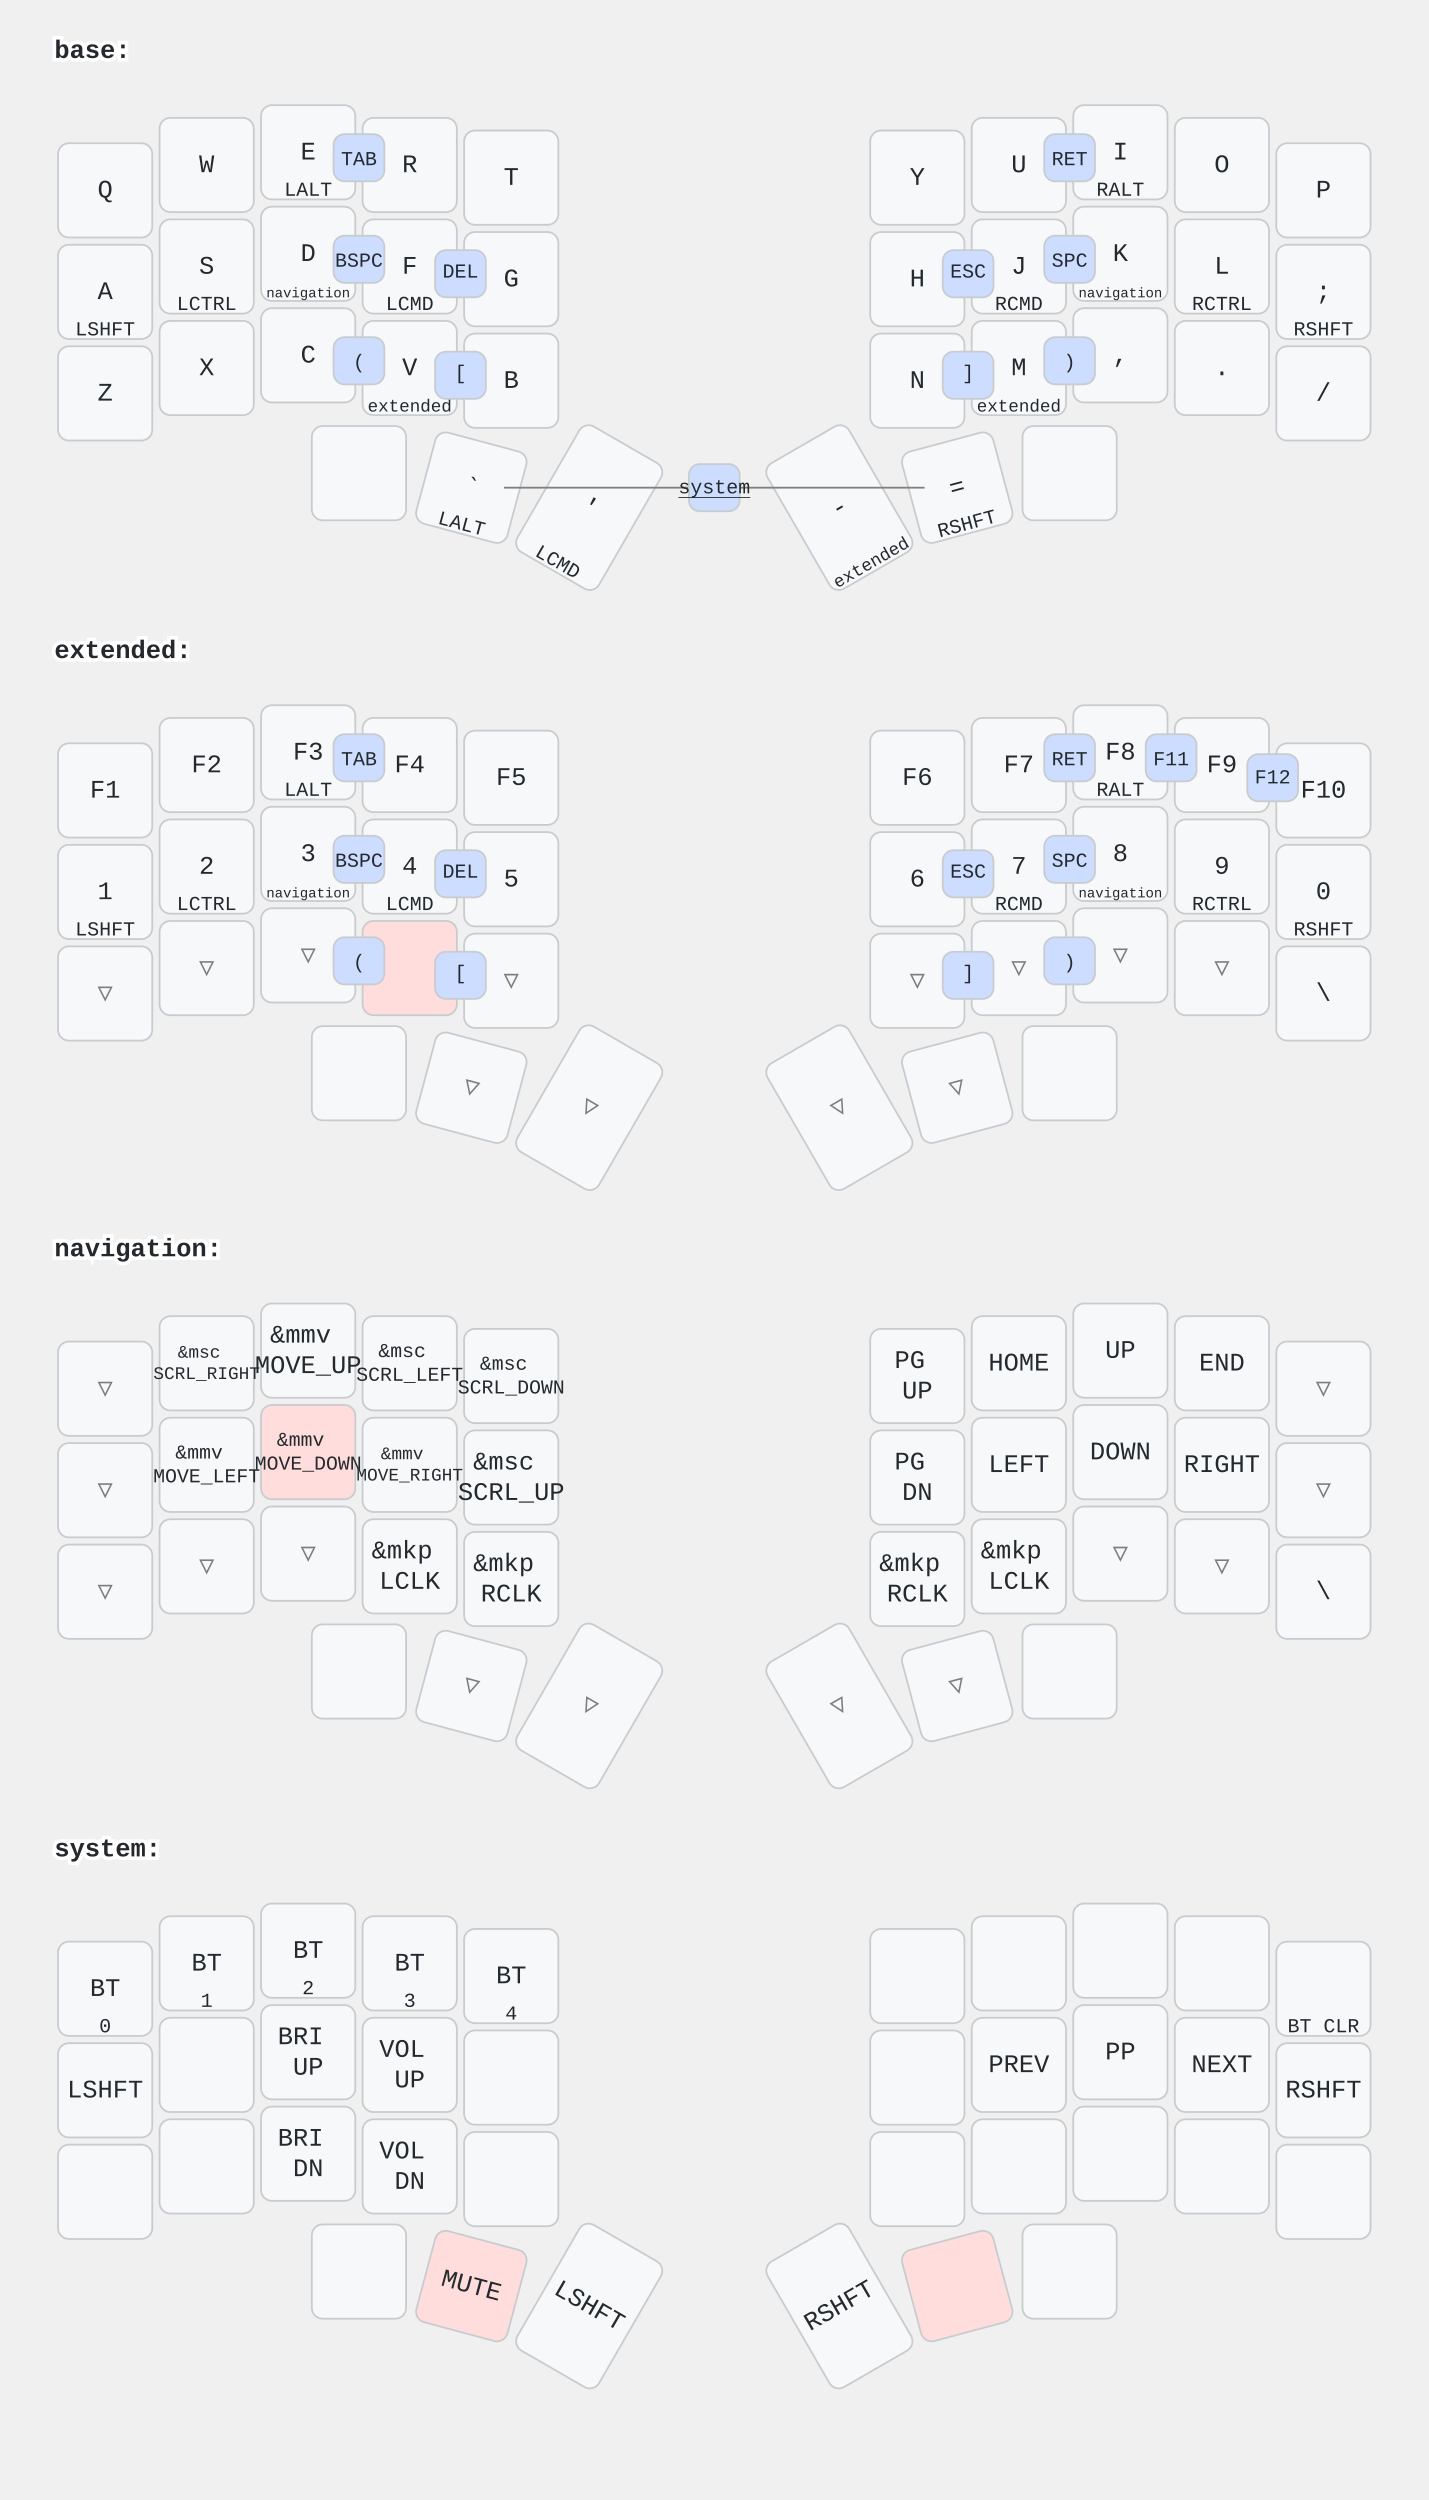
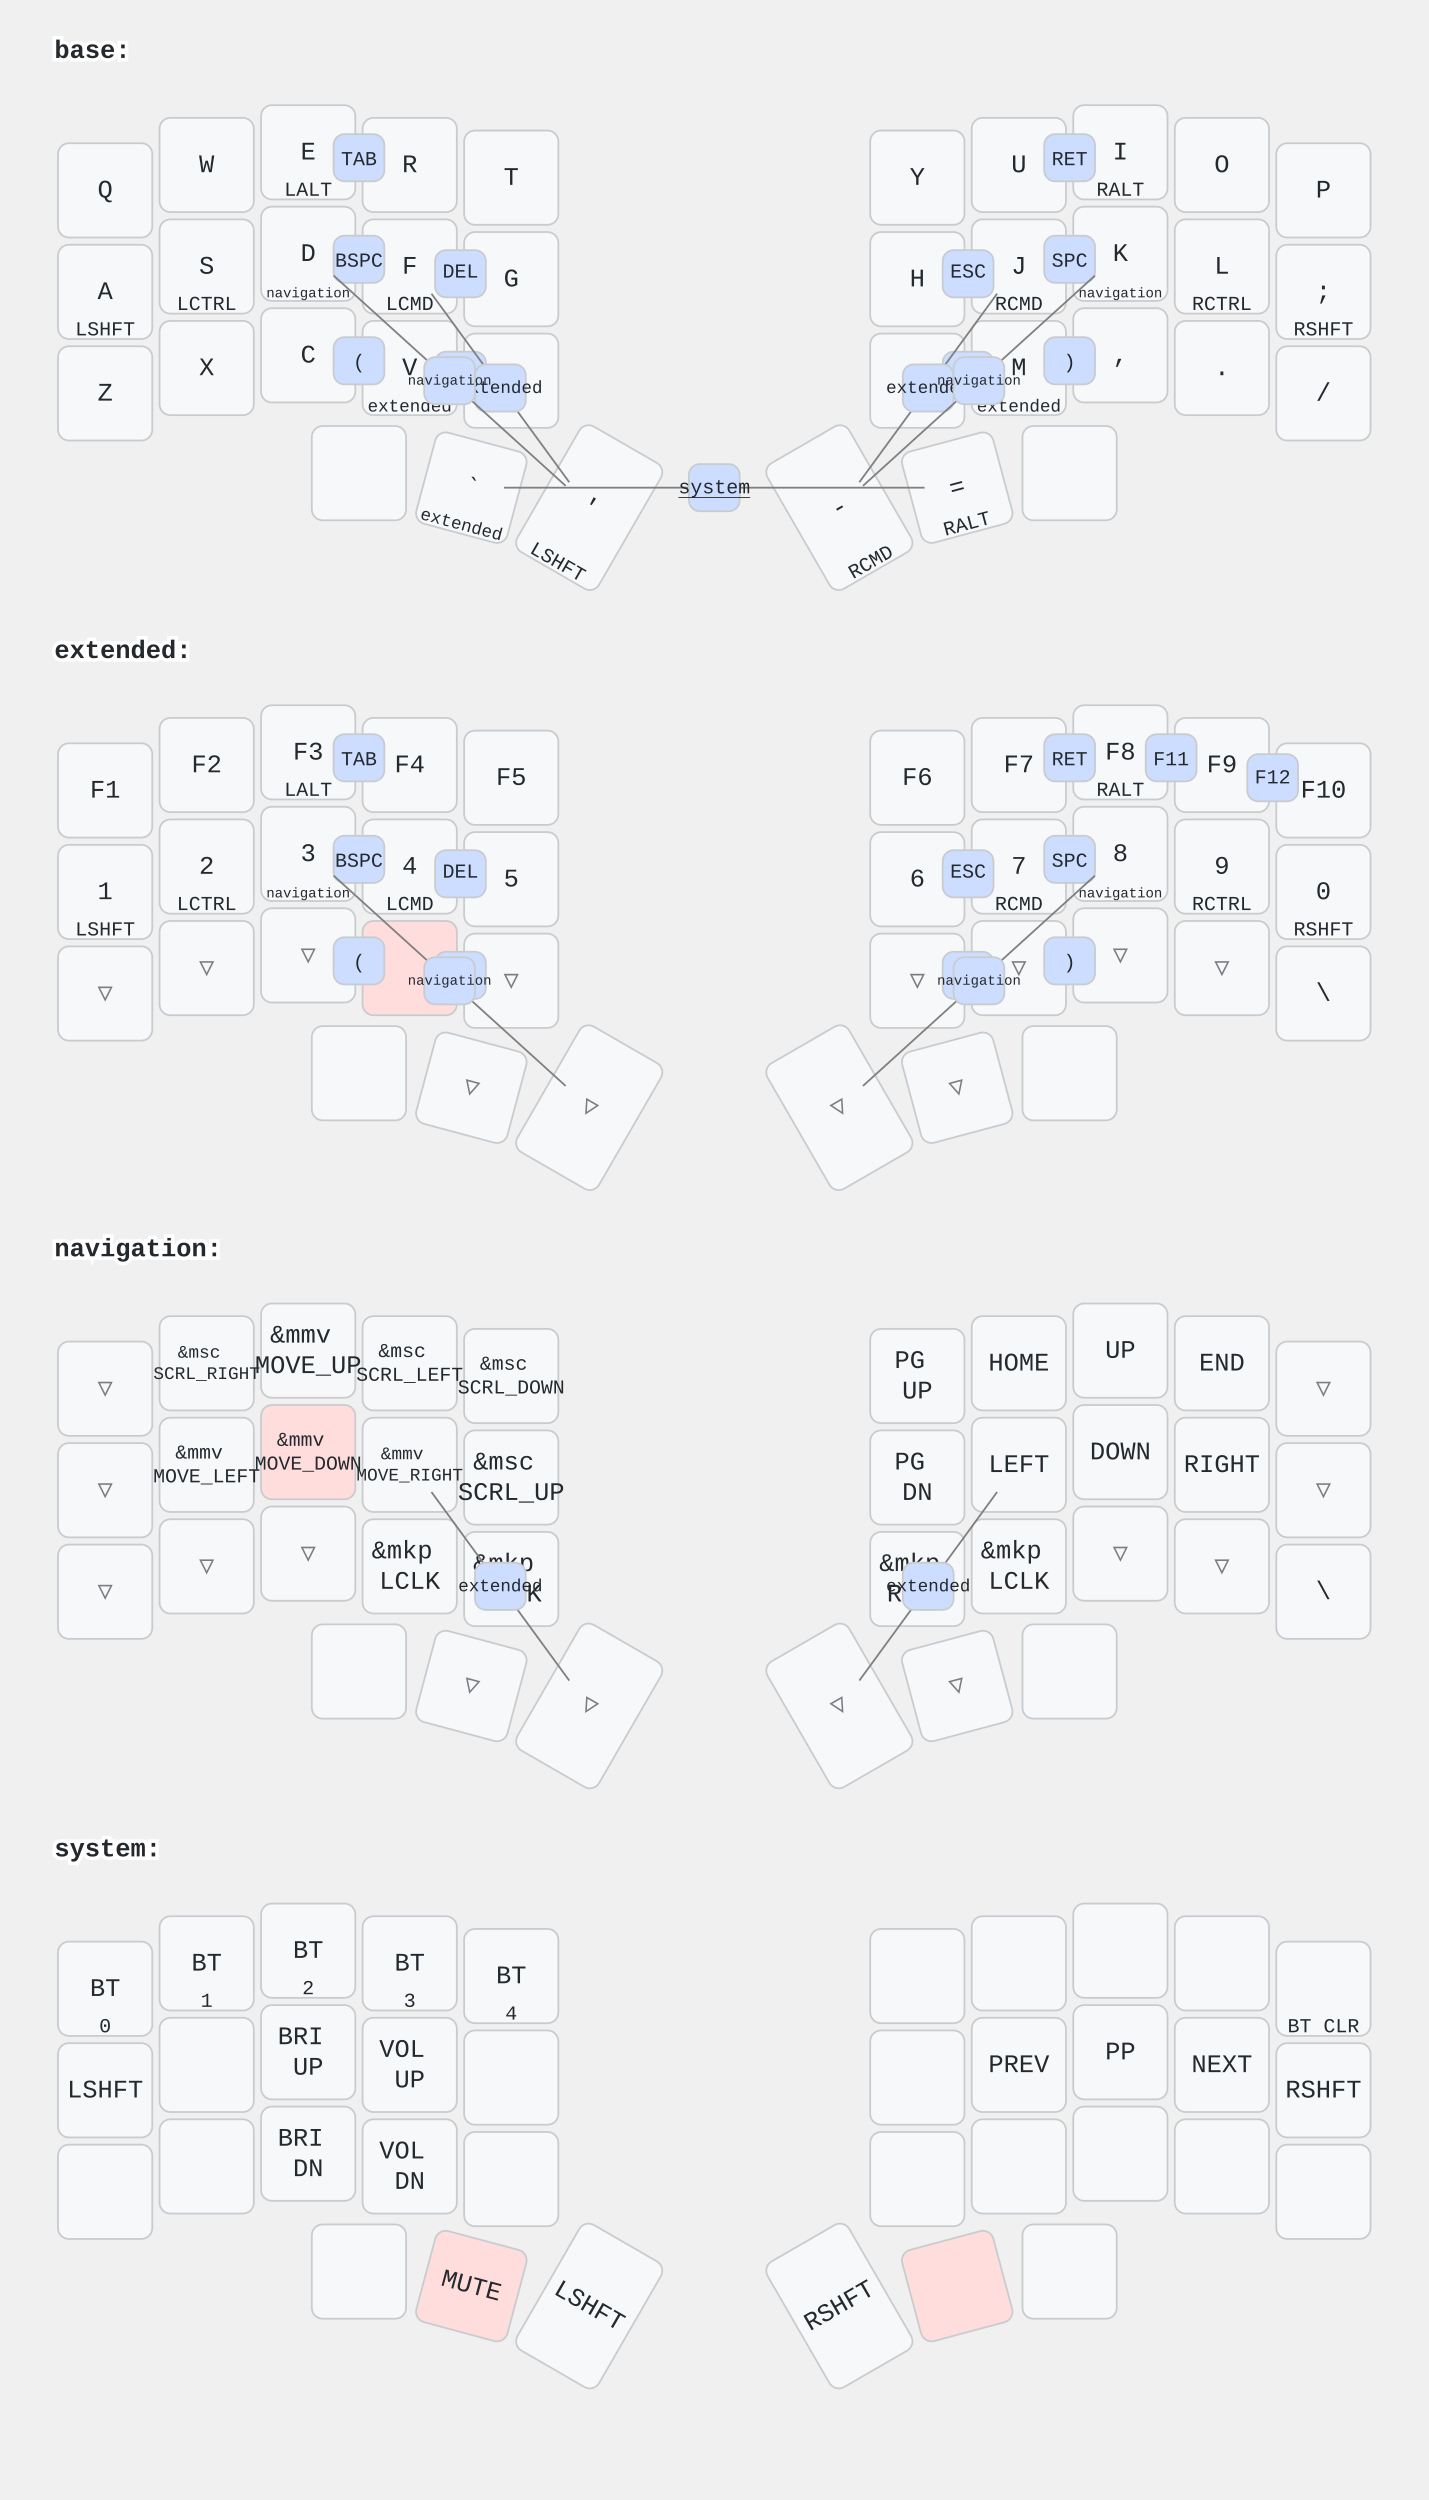
<svg xmlns="http://www.w3.org/2000/svg" width="788" height="1379" viewBox="0 0 788 1379" class="keymap">
  <style>/* inherit to force styles through use tags */
svg path {
    fill: inherit;
}

/* font and background color specifications */
svg.keymap {
    font-family: SFMono-Regular,Consolas,Liberation Mono,Menlo,monospace;
    font-size: 14px;
    font-kerning: normal;
    text-rendering: optimizeLegibility;
    fill: #24292e;
}

/* default key styling */
rect.key {
    fill: #f6f8fa;
}

rect.key, rect.combo {
    stroke: #c9cccf;
    stroke-width: 1;
}

/* default key side styling, only used is draw_key_sides is set */
rect.side {
    filter: brightness(90%);
}

/* color accent for combo boxes */
rect.combo, rect.combo-separate {
    fill: #cdf;
}

/* color accent for held keys */
rect.held, rect.combo.held {
    fill: #fdd;
}

/* color accent for ghost (optional) keys */
rect.ghost, rect.combo.ghost {
    stroke-dasharray: 4, 4;
    stroke-width: 2;
}

text {
    text-anchor: middle;
    dominant-baseline: middle;
}

/* styling for layer labels */
text.label {
    font-weight: bold;
    text-anchor: start;
    stroke: white;
    stroke-width: 4;
    paint-order: stroke;
}

/* styling for optional footer */
text.footer {
    text-anchor: end;
    dominant-baseline: auto;
    stroke: white;
    stroke-width: 4;
    paint-order: stroke;
}

/* styling for combo tap, and key non-tap label text */
text.combo, text.hold, text.shifted, text.left, text.right {
    font-size: 11px;
}

text.hold {
    text-anchor: middle;
    dominant-baseline: auto;
}

text.shifted {
    text-anchor: middle;
    dominant-baseline: hanging;
}

text.left {
    text-anchor: start;
}

text.right {
    text-anchor: end;
}

text.layer-activator {
    text-decoration: underline;
}

/* styling for hold/shifted label text in combo box */
text.combo.hold, text.combo.shifted, text.combo.left, text.combo.right {
    font-size: 8px;
}

/* lighter symbol for transparent keys */
text.trans {
    fill: #7b7e81;
}

/* styling for combo dendrons */
path.combo {
    stroke-width: 1;
    stroke: gray;
    fill: none;
}

/* Start Tabler Icons Cleanup */
/* cannot use height/width with glyphs */
.icon-tabler &gt; path {
    fill: inherit;
    stroke: inherit;
    stroke-width: 2;
}
/* hide tabler's default box */
.icon-tabler &gt; path[stroke="none"][fill="none"] {
    visibility: hidden;
}
/* End Tabler Icons Cleanup */
</style>
  <g transform="translate(30, 0)" class="layer-base">
    <text x="0" y="28" class="label" id="base">base:</text>
    <g transform="translate(0, 56)">
      <g transform="translate(28, 49)" class="key keypos-0">
        <rect rx="6" ry="6" x="-26" y="-26" width="52" height="52" class="key" />
        <text x="0" y="0" class="key tap">Q</text>
      </g>
      <g transform="translate(84, 35)" class="key keypos-1">
        <rect rx="6" ry="6" x="-26" y="-26" width="52" height="52" class="key" />
        <text x="0" y="0" class="key tap">W</text>
      </g>
      <g transform="translate(140, 28)" class="key keypos-2">
        <rect rx="6" ry="6" x="-26" y="-26" width="52" height="52" class="key" />
        <text x="0" y="0" class="key tap">E</text>
        <text x="0" y="24" class="key hold">LALT</text>
      </g>
      <g transform="translate(196, 35)" class="key keypos-3">
        <rect rx="6" ry="6" x="-26" y="-26" width="52" height="52" class="key" />
        <text x="0" y="0" class="key tap">R</text>
      </g>
      <g transform="translate(252, 42)" class="key keypos-4">
        <rect rx="6" ry="6" x="-26" y="-26" width="52" height="52" class="key" />
        <text x="0" y="0" class="key tap">T</text>
      </g>
      <g transform="translate(476, 42)" class="key keypos-5">
        <rect rx="6" ry="6" x="-26" y="-26" width="52" height="52" class="key" />
        <text x="0" y="0" class="key tap">Y</text>
      </g>
      <g transform="translate(532, 35)" class="key keypos-6">
        <rect rx="6" ry="6" x="-26" y="-26" width="52" height="52" class="key" />
        <text x="0" y="0" class="key tap">U</text>
      </g>
      <g transform="translate(588, 28)" class="key keypos-7">
        <rect rx="6" ry="6" x="-26" y="-26" width="52" height="52" class="key" />
        <text x="0" y="0" class="key tap">I</text>
        <text x="0" y="24" class="key hold">RALT</text>
      </g>
      <g transform="translate(644, 35)" class="key keypos-8">
        <rect rx="6" ry="6" x="-26" y="-26" width="52" height="52" class="key" />
        <text x="0" y="0" class="key tap">O</text>
      </g>
      <g transform="translate(700, 49)" class="key keypos-9">
        <rect rx="6" ry="6" x="-26" y="-26" width="52" height="52" class="key" />
        <text x="0" y="0" class="key tap">P</text>
      </g>
      <g transform="translate(28, 105)" class="key keypos-10">
        <rect rx="6" ry="6" x="-26" y="-26" width="52" height="52" class="key" />
        <text x="0" y="0" class="key tap">A</text>
        <text x="0" y="24" class="key hold">LSHFT</text>
      </g>
      <g transform="translate(84, 91)" class="key keypos-11">
        <rect rx="6" ry="6" x="-26" y="-26" width="52" height="52" class="key" />
        <text x="0" y="0" class="key tap">S</text>
        <text x="0" y="24" class="key hold">LCTRL</text>
      </g>
      <g transform="translate(140, 84)" class="key keypos-12">
        <rect rx="6" ry="6" x="-26" y="-26" width="52" height="52" class="key" />
        <text x="0" y="0" class="key tap">D</text>
        <a href="#navigation">
          <text x="0" y="24" class="key hold layer-activator">
            <tspan style="font-size: 70%">navigation</tspan>
          </text>
        </a>
      </g>
      <g transform="translate(196, 91)" class="key keypos-13">
        <rect rx="6" ry="6" x="-26" y="-26" width="52" height="52" class="key" />
        <text x="0" y="0" class="key tap">F</text>
        <text x="0" y="24" class="key hold">LCMD</text>
      </g>
      <g transform="translate(252, 98)" class="key keypos-14">
        <rect rx="6" ry="6" x="-26" y="-26" width="52" height="52" class="key" />
        <text x="0" y="0" class="key tap">G</text>
      </g>
      <g transform="translate(476, 98)" class="key keypos-15">
        <rect rx="6" ry="6" x="-26" y="-26" width="52" height="52" class="key" />
        <text x="0" y="0" class="key tap">H</text>
      </g>
      <g transform="translate(532, 91)" class="key keypos-16">
        <rect rx="6" ry="6" x="-26" y="-26" width="52" height="52" class="key" />
        <text x="0" y="0" class="key tap">J</text>
        <text x="0" y="24" class="key hold">RCMD</text>
      </g>
      <g transform="translate(588, 84)" class="key keypos-17">
        <rect rx="6" ry="6" x="-26" y="-26" width="52" height="52" class="key" />
        <text x="0" y="0" class="key tap">K</text>
        <a href="#navigation">
          <text x="0" y="24" class="key hold layer-activator">
            <tspan style="font-size: 70%">navigation</tspan>
          </text>
        </a>
      </g>
      <g transform="translate(644, 91)" class="key keypos-18">
        <rect rx="6" ry="6" x="-26" y="-26" width="52" height="52" class="key" />
        <text x="0" y="0" class="key tap">L</text>
        <text x="0" y="24" class="key hold">RCTRL</text>
      </g>
      <g transform="translate(700, 105)" class="key keypos-19">
        <rect rx="6" ry="6" x="-26" y="-26" width="52" height="52" class="key" />
        <text x="0" y="0" class="key tap">;</text>
        <text x="0" y="24" class="key hold">RSHFT</text>
      </g>
      <g transform="translate(28, 161)" class="key keypos-20">
        <rect rx="6" ry="6" x="-26" y="-26" width="52" height="52" class="key" />
        <text x="0" y="0" class="key tap">Z</text>
      </g>
      <g transform="translate(84, 147)" class="key keypos-21">
        <rect rx="6" ry="6" x="-26" y="-26" width="52" height="52" class="key" />
        <text x="0" y="0" class="key tap">X</text>
      </g>
      <g transform="translate(140, 140)" class="key keypos-22">
        <rect rx="6" ry="6" x="-26" y="-26" width="52" height="52" class="key" />
        <text x="0" y="0" class="key tap">C</text>
      </g>
      <g transform="translate(196, 147)" class="key keypos-23">
        <rect rx="6" ry="6" x="-26" y="-26" width="52" height="52" class="key" />
        <text x="0" y="0" class="key tap">V</text>
        <a href="#extended">
          <text x="0" y="24" class="key hold layer-activator">
            <tspan style="font-size: 88%">extended</tspan>
          </text>
        </a>
      </g>
      <g transform="translate(252, 154)" class="key keypos-24">
        <rect rx="6" ry="6" x="-26" y="-26" width="52" height="52" class="key" />
        <text x="0" y="0" class="key tap">B</text>
      </g>
      <g transform="translate(476, 154)" class="key keypos-25">
        <rect rx="6" ry="6" x="-26" y="-26" width="52" height="52" class="key" />
        <text x="0" y="0" class="key tap">N</text>
      </g>
      <g transform="translate(532, 147)" class="key keypos-26">
        <rect rx="6" ry="6" x="-26" y="-26" width="52" height="52" class="key" />
        <text x="0" y="0" class="key tap">M</text>
        <a href="#extended">
          <text x="0" y="24" class="key hold layer-activator">
            <tspan style="font-size: 88%">extended</tspan>
          </text>
        </a>
      </g>
      <g transform="translate(588, 140)" class="key keypos-27">
        <rect rx="6" ry="6" x="-26" y="-26" width="52" height="52" class="key" />
        <text x="0" y="0" class="key tap">,</text>
      </g>
      <g transform="translate(644, 147)" class="key keypos-28">
        <rect rx="6" ry="6" x="-26" y="-26" width="52" height="52" class="key" />
        <text x="0" y="0" class="key tap">.</text>
      </g>
      <g transform="translate(700, 161)" class="key keypos-29">
        <rect rx="6" ry="6" x="-26" y="-26" width="52" height="52" class="key" />
        <text x="0" y="0" class="key tap">/</text>
      </g>
      <g transform="translate(168, 205)" class="key keypos-30">
        <rect rx="6" ry="6" x="-26" y="-26" width="52" height="52" class="key" />
      </g>
      <g transform="translate(230, 213) rotate(15.0)" class="key keypos-31">
        <rect rx="6" ry="6" x="-26" y="-26" width="52" height="52" class="key" />
        <text x="0" y="0" class="key tap">`</text>
-         <text x="0" y="24" class="key hold">LALT</text>
+         <a href="#extended">
+           <text x="0" y="24" class="key hold layer-activator">
+             <tspan style="font-size: 88%">extended</tspan>
+           </text>
+         </a>
      </g>
      <g transform="translate(295, 224) rotate(30.0)" class="key keypos-32">
        <rect rx="6" ry="6" x="-26" y="-40" width="52" height="80" class="key" />
        <text x="0" y="0" class="key tap">'</text>
-         <text x="0" y="38" class="key hold">LCMD</text>
+         <text x="0" y="38" class="key hold">LSHFT</text>
      </g>
      <g transform="translate(433, 224) rotate(-30.0)" class="key keypos-33">
        <rect rx="6" ry="6" x="-26" y="-40" width="52" height="80" class="key" />
        <text x="0" y="0" class="key tap">-</text>
-         <a href="#extended">
-           <text x="0" y="38" class="key hold layer-activator">
-             <tspan style="font-size: 88%">extended</tspan>
-           </text>
-         </a>
+         <text x="0" y="38" class="key hold">RCMD</text>
      </g>
      <g transform="translate(498, 213) rotate(-15.0)" class="key keypos-34">
        <rect rx="6" ry="6" x="-26" y="-26" width="52" height="52" class="key" />
        <text x="0" y="0" class="key tap">=</text>
-         <text x="0" y="24" class="key hold">RSHFT</text>
+         <text x="0" y="24" class="key hold">RALT</text>
      </g>
      <g transform="translate(560, 205)" class="key keypos-35">
        <rect rx="6" ry="6" x="-26" y="-26" width="52" height="52" class="key" />
      </g>
      <g class="combo combopos-0">
        <rect rx="6" ry="6" x="154" y="18" width="28" height="26" class="combo" />
        <text x="168" y="32" class="combo tap">TAB</text>
      </g>
      <g class="combo combopos-1">
        <rect rx="6" ry="6" x="154" y="74" width="28" height="26" class="combo" />
        <text x="168" y="88" class="combo tap">BSPC</text>
      </g>
      <g class="combo combopos-2">
        <rect rx="6" ry="6" x="210" y="82" width="28" height="26" class="combo" />
        <text x="224" y="94" class="combo tap">DEL</text>
      </g>
      <g class="combo combopos-3">
        <rect rx="6" ry="6" x="546" y="18" width="28" height="26" class="combo" />
        <text x="560" y="32" class="combo tap">RET</text>
      </g>
      <g class="combo combopos-4">
        <rect rx="6" ry="6" x="490" y="82" width="28" height="26" class="combo" />
        <text x="504" y="94" class="combo tap">ESC</text>
      </g>
      <g class="combo combopos-5">
        <rect rx="6" ry="6" x="546" y="74" width="28" height="26" class="combo" />
        <text x="560" y="88" class="combo tap">SPC</text>
      </g>
      <g class="combo combopos-6">
        <rect rx="6" ry="6" x="154" y="130" width="28" height="26" class="combo" />
        <text x="168" y="144" class="combo tap">(</text>
      </g>
      <g class="combo combopos-7">
        <rect rx="6" ry="6" x="546" y="130" width="28" height="26" class="combo" />
        <text x="560" y="144" class="combo tap">)</text>
      </g>
      <g class="combo combopos-8">
        <rect rx="6" ry="6" x="210" y="138" width="28" height="26" class="combo" />
        <text x="224" y="150" class="combo tap">[</text>
      </g>
      <g class="combo combopos-9">
        <rect rx="6" ry="6" x="490" y="138" width="28" height="26" class="combo" />
        <text x="504" y="150" class="combo tap">]</text>
      </g>
      <g class="combo combopos-10">
        <path d="M364,213 l-116,0" class="combo" />
        <path d="M364,213 l116,0" class="combo" />
        <rect rx="6" ry="6" x="350" y="200" width="28" height="26" class="combo" />
        <a href="#system">
          <text x="364" y="213" class="combo tap layer-activator">system</text>
        </a>
      </g>
+       <g class="combo combopos-11">
+         <path d="M246,158 l-38,-52" class="combo" />
+         <path d="M246,158 l38,52" class="combo" />
+         <rect rx="6" ry="6" x="232" y="145" width="28" height="26" class="combo" />
+         <a href="#extended">
+           <text x="246" y="158" class="combo tap layer-activator">
+             <tspan style="font-size: 88%">extended</tspan>
+           </text>
+         </a>
+       </g>
+       <g class="combo combopos-12">
+         <path d="M218,154 l-64,-58" class="combo" />
+         <path d="M218,154 l64,58" class="combo" />
+         <rect rx="6" ry="6" x="204" y="141" width="28" height="26" class="combo" />
+         <a href="#navigation">
+           <text x="218" y="154" class="combo tap layer-activator">
+             <tspan style="font-size: 70%">navigation</tspan>
+           </text>
+         </a>
+       </g>
+       <g class="combo combopos-13">
+         <path d="M482,158 l38,-52" class="combo" />
+         <path d="M482,158 l-38,52" class="combo" />
+         <rect rx="6" ry="6" x="468" y="145" width="28" height="26" class="combo" />
+         <a href="#extended">
+           <text x="482" y="158" class="combo tap layer-activator">
+             <tspan style="font-size: 88%">extended</tspan>
+           </text>
+         </a>
+       </g>
+       <g class="combo combopos-14">
+         <path d="M510,154 l64,-58" class="combo" />
+         <path d="M510,154 l-64,58" class="combo" />
+         <rect rx="6" ry="6" x="496" y="141" width="28" height="26" class="combo" />
+         <a href="#navigation">
+           <text x="510" y="154" class="combo tap layer-activator">
+             <tspan style="font-size: 70%">navigation</tspan>
+           </text>
+         </a>
+       </g>
    </g>
  </g>
  <g transform="translate(30, 331)" class="layer-extended">
    <text x="0" y="28" class="label" id="extended">extended:</text>
    <g transform="translate(0, 56)">
      <g transform="translate(28, 49)" class="key keypos-0">
        <rect rx="6" ry="6" x="-26" y="-26" width="52" height="52" class="key" />
        <text x="0" y="0" class="key tap">F1</text>
      </g>
      <g transform="translate(84, 35)" class="key keypos-1">
        <rect rx="6" ry="6" x="-26" y="-26" width="52" height="52" class="key" />
        <text x="0" y="0" class="key tap">F2</text>
      </g>
      <g transform="translate(140, 28)" class="key keypos-2">
        <rect rx="6" ry="6" x="-26" y="-26" width="52" height="52" class="key" />
        <text x="0" y="0" class="key tap">F3</text>
        <text x="0" y="24" class="key hold">LALT</text>
      </g>
      <g transform="translate(196, 35)" class="key keypos-3">
        <rect rx="6" ry="6" x="-26" y="-26" width="52" height="52" class="key" />
        <text x="0" y="0" class="key tap">F4</text>
      </g>
      <g transform="translate(252, 42)" class="key keypos-4">
        <rect rx="6" ry="6" x="-26" y="-26" width="52" height="52" class="key" />
        <text x="0" y="0" class="key tap">F5</text>
      </g>
      <g transform="translate(476, 42)" class="key keypos-5">
        <rect rx="6" ry="6" x="-26" y="-26" width="52" height="52" class="key" />
        <text x="0" y="0" class="key tap">F6</text>
      </g>
      <g transform="translate(532, 35)" class="key keypos-6">
        <rect rx="6" ry="6" x="-26" y="-26" width="52" height="52" class="key" />
        <text x="0" y="0" class="key tap">F7</text>
      </g>
      <g transform="translate(588, 28)" class="key keypos-7">
        <rect rx="6" ry="6" x="-26" y="-26" width="52" height="52" class="key" />
        <text x="0" y="0" class="key tap">F8</text>
        <text x="0" y="24" class="key hold">RALT</text>
      </g>
      <g transform="translate(644, 35)" class="key keypos-8">
        <rect rx="6" ry="6" x="-26" y="-26" width="52" height="52" class="key" />
        <text x="0" y="0" class="key tap">F9</text>
      </g>
      <g transform="translate(700, 49)" class="key keypos-9">
        <rect rx="6" ry="6" x="-26" y="-26" width="52" height="52" class="key" />
        <text x="0" y="0" class="key tap">F10</text>
      </g>
      <g transform="translate(28, 105)" class="key keypos-10">
        <rect rx="6" ry="6" x="-26" y="-26" width="52" height="52" class="key" />
        <text x="0" y="0" class="key tap">1</text>
        <text x="0" y="24" class="key hold">LSHFT</text>
      </g>
      <g transform="translate(84, 91)" class="key keypos-11">
        <rect rx="6" ry="6" x="-26" y="-26" width="52" height="52" class="key" />
        <text x="0" y="0" class="key tap">2</text>
        <text x="0" y="24" class="key hold">LCTRL</text>
      </g>
      <g transform="translate(140, 84)" class="key keypos-12">
        <rect rx="6" ry="6" x="-26" y="-26" width="52" height="52" class="key" />
        <text x="0" y="0" class="key tap">3</text>
        <a href="#navigation">
          <text x="0" y="24" class="key hold layer-activator">
            <tspan style="font-size: 70%">navigation</tspan>
          </text>
        </a>
      </g>
      <g transform="translate(196, 91)" class="key keypos-13">
        <rect rx="6" ry="6" x="-26" y="-26" width="52" height="52" class="key" />
        <text x="0" y="0" class="key tap">4</text>
        <text x="0" y="24" class="key hold">LCMD</text>
      </g>
      <g transform="translate(252, 98)" class="key keypos-14">
        <rect rx="6" ry="6" x="-26" y="-26" width="52" height="52" class="key" />
        <text x="0" y="0" class="key tap">5</text>
      </g>
      <g transform="translate(476, 98)" class="key keypos-15">
        <rect rx="6" ry="6" x="-26" y="-26" width="52" height="52" class="key" />
        <text x="0" y="0" class="key tap">6</text>
      </g>
      <g transform="translate(532, 91)" class="key keypos-16">
        <rect rx="6" ry="6" x="-26" y="-26" width="52" height="52" class="key" />
        <text x="0" y="0" class="key tap">7</text>
        <text x="0" y="24" class="key hold">RCMD</text>
      </g>
      <g transform="translate(588, 84)" class="key keypos-17">
        <rect rx="6" ry="6" x="-26" y="-26" width="52" height="52" class="key" />
        <text x="0" y="0" class="key tap">8</text>
        <a href="#navigation">
          <text x="0" y="24" class="key hold layer-activator">
            <tspan style="font-size: 70%">navigation</tspan>
          </text>
        </a>
      </g>
      <g transform="translate(644, 91)" class="key keypos-18">
        <rect rx="6" ry="6" x="-26" y="-26" width="52" height="52" class="key" />
        <text x="0" y="0" class="key tap">9</text>
        <text x="0" y="24" class="key hold">RCTRL</text>
      </g>
      <g transform="translate(700, 105)" class="key keypos-19">
        <rect rx="6" ry="6" x="-26" y="-26" width="52" height="52" class="key" />
        <text x="0" y="0" class="key tap">0</text>
        <text x="0" y="24" class="key hold">RSHFT</text>
      </g>
      <g transform="translate(28, 161)" class="key trans keypos-20">
        <rect rx="6" ry="6" x="-26" y="-26" width="52" height="52" class="key trans" />
        <text x="0" y="0" class="key trans tap">▽</text>
      </g>
      <g transform="translate(84, 147)" class="key trans keypos-21">
        <rect rx="6" ry="6" x="-26" y="-26" width="52" height="52" class="key trans" />
        <text x="0" y="0" class="key trans tap">▽</text>
      </g>
      <g transform="translate(140, 140)" class="key trans keypos-22">
        <rect rx="6" ry="6" x="-26" y="-26" width="52" height="52" class="key trans" />
        <text x="0" y="0" class="key trans tap">▽</text>
      </g>
      <g transform="translate(196, 147)" class="key held keypos-23">
        <rect rx="6" ry="6" x="-26" y="-26" width="52" height="52" class="key held" />
      </g>
      <g transform="translate(252, 154)" class="key trans keypos-24">
        <rect rx="6" ry="6" x="-26" y="-26" width="52" height="52" class="key trans" />
        <text x="0" y="0" class="key trans tap">▽</text>
      </g>
      <g transform="translate(476, 154)" class="key trans keypos-25">
        <rect rx="6" ry="6" x="-26" y="-26" width="52" height="52" class="key trans" />
        <text x="0" y="0" class="key trans tap">▽</text>
      </g>
      <g transform="translate(532, 147)" class="key trans keypos-26">
        <rect rx="6" ry="6" x="-26" y="-26" width="52" height="52" class="key trans" />
        <text x="0" y="0" class="key trans tap">▽</text>
      </g>
      <g transform="translate(588, 140)" class="key trans keypos-27">
        <rect rx="6" ry="6" x="-26" y="-26" width="52" height="52" class="key trans" />
        <text x="0" y="0" class="key trans tap">▽</text>
      </g>
      <g transform="translate(644, 147)" class="key trans keypos-28">
        <rect rx="6" ry="6" x="-26" y="-26" width="52" height="52" class="key trans" />
        <text x="0" y="0" class="key trans tap">▽</text>
      </g>
      <g transform="translate(700, 161)" class="key keypos-29">
        <rect rx="6" ry="6" x="-26" y="-26" width="52" height="52" class="key" />
        <text x="0" y="0" class="key tap">\</text>
      </g>
      <g transform="translate(168, 205)" class="key keypos-30">
        <rect rx="6" ry="6" x="-26" y="-26" width="52" height="52" class="key" />
      </g>
      <g transform="translate(230, 213) rotate(15.0)" class="key trans keypos-31">
        <rect rx="6" ry="6" x="-26" y="-26" width="52" height="52" class="key trans" />
        <text x="0" y="0" class="key trans tap">▽</text>
      </g>
      <g transform="translate(295, 224) rotate(30.0)" class="key trans keypos-32">
        <rect rx="6" ry="6" x="-26" y="-40" width="52" height="80" class="key trans" />
        <text x="0" y="0" class="key trans tap">▽</text>
      </g>
      <g transform="translate(433, 224) rotate(-30.0)" class="key trans keypos-33">
        <rect rx="6" ry="6" x="-26" y="-40" width="52" height="80" class="key trans" />
        <text x="0" y="0" class="key trans tap">▽</text>
      </g>
      <g transform="translate(498, 213) rotate(-15.0)" class="key trans keypos-34">
        <rect rx="6" ry="6" x="-26" y="-26" width="52" height="52" class="key trans" />
        <text x="0" y="0" class="key trans tap">▽</text>
      </g>
      <g transform="translate(560, 205)" class="key keypos-35">
        <rect rx="6" ry="6" x="-26" y="-26" width="52" height="52" class="key" />
      </g>
      <g class="combo combopos-0">
        <rect rx="6" ry="6" x="154" y="18" width="28" height="26" class="combo" />
        <text x="168" y="32" class="combo tap">TAB</text>
      </g>
      <g class="combo combopos-1">
        <rect rx="6" ry="6" x="154" y="74" width="28" height="26" class="combo" />
        <text x="168" y="88" class="combo tap">BSPC</text>
      </g>
      <g class="combo combopos-2">
        <rect rx="6" ry="6" x="210" y="82" width="28" height="26" class="combo" />
        <text x="224" y="94" class="combo tap">DEL</text>
      </g>
      <g class="combo combopos-3">
        <rect rx="6" ry="6" x="546" y="18" width="28" height="26" class="combo" />
        <text x="560" y="32" class="combo tap">RET</text>
      </g>
      <g class="combo combopos-4">
        <rect rx="6" ry="6" x="490" y="82" width="28" height="26" class="combo" />
        <text x="504" y="94" class="combo tap">ESC</text>
      </g>
      <g class="combo combopos-5">
        <rect rx="6" ry="6" x="546" y="74" width="28" height="26" class="combo" />
        <text x="560" y="88" class="combo tap">SPC</text>
      </g>
      <g class="combo combopos-6">
        <rect rx="6" ry="6" x="154" y="130" width="28" height="26" class="combo" />
        <text x="168" y="144" class="combo tap">(</text>
      </g>
      <g class="combo combopos-7">
        <rect rx="6" ry="6" x="546" y="130" width="28" height="26" class="combo" />
        <text x="560" y="144" class="combo tap">)</text>
      </g>
      <g class="combo combopos-8">
        <rect rx="6" ry="6" x="210" y="138" width="28" height="26" class="combo" />
        <text x="224" y="150" class="combo tap">[</text>
      </g>
      <g class="combo combopos-9">
        <rect rx="6" ry="6" x="490" y="138" width="28" height="26" class="combo" />
        <text x="504" y="150" class="combo tap">]</text>
      </g>
      <g class="combo combopos-10">
        <rect rx="6" ry="6" x="602" y="18" width="28" height="26" class="combo" />
        <text x="616" y="32" class="combo tap">F11</text>
      </g>
      <g class="combo combopos-11">
        <rect rx="6" ry="6" x="658" y="29" width="28" height="26" class="combo" />
        <text x="672" y="42" class="combo tap">F12</text>
      </g>
+       <g class="combo combopos-12">
+         <path d="M218,154 l-64,-58" class="combo" />
+         <path d="M218,154 l64,58" class="combo" />
+         <rect rx="6" ry="6" x="204" y="141" width="28" height="26" class="combo" />
+         <a href="#navigation">
+           <text x="218" y="154" class="combo tap layer-activator">
+             <tspan style="font-size: 70%">navigation</tspan>
+           </text>
+         </a>
+       </g>
+       <g class="combo combopos-13">
+         <path d="M510,154 l64,-58" class="combo" />
+         <path d="M510,154 l-64,58" class="combo" />
+         <rect rx="6" ry="6" x="496" y="141" width="28" height="26" class="combo" />
+         <a href="#navigation">
+           <text x="510" y="154" class="combo tap layer-activator">
+             <tspan style="font-size: 70%">navigation</tspan>
+           </text>
+         </a>
+       </g>
    </g>
  </g>
  <g transform="translate(30, 661)" class="layer-navigation">
    <text x="0" y="28" class="label" id="navigation">navigation:</text>
    <g transform="translate(0, 56)">
      <g transform="translate(28, 49)" class="key trans keypos-0">
        <rect rx="6" ry="6" x="-26" y="-26" width="52" height="52" class="key trans" />
        <text x="0" y="0" class="key trans tap">▽</text>
      </g>
      <g transform="translate(84, 35)" class="key keypos-1">
        <rect rx="6" ry="6" x="-26" y="-26" width="52" height="52" class="key" />
        <text x="0" y="0" class="key tap">
          <tspan x="0" dy="-0.6em" style="font-size: 70%">&amp;msc</tspan>
          <tspan x="0" dy="1.2em" style="font-size: 70%">SCRL_RIGHT</tspan>
        </text>
      </g>
      <g transform="translate(140, 28)" class="key keypos-2">
        <rect rx="6" ry="6" x="-26" y="-26" width="52" height="52" class="key" />
        <text x="0" y="0" class="key tap">
          <tspan x="0" dy="-0.6em">&amp;mmv</tspan>
          <tspan x="0" dy="1.2em">MOVE_UP</tspan>
        </text>
      </g>
      <g transform="translate(196, 35)" class="key keypos-3">
        <rect rx="6" ry="6" x="-26" y="-26" width="52" height="52" class="key" />
        <text x="0" y="0" class="key tap">
          <tspan x="0" dy="-0.6em" style="font-size: 78%">&amp;msc</tspan>
          <tspan x="0" dy="1.2em" style="font-size: 78%">SCRL_LEFT</tspan>
        </text>
      </g>
      <g transform="translate(252, 42)" class="key keypos-4">
        <rect rx="6" ry="6" x="-26" y="-26" width="52" height="52" class="key" />
        <text x="0" y="0" class="key tap">
          <tspan x="0" dy="-0.6em" style="font-size: 78%">&amp;msc</tspan>
          <tspan x="0" dy="1.2em" style="font-size: 78%">SCRL_DOWN</tspan>
        </text>
      </g>
      <g transform="translate(476, 42)" class="key keypos-5">
        <rect rx="6" ry="6" x="-26" y="-26" width="52" height="52" class="key" />
        <text x="0" y="0" class="key tap">
          <tspan x="0" dy="-0.6em">PG</tspan>
          <tspan x="0" dy="1.2em">UP</tspan>
        </text>
      </g>
      <g transform="translate(532, 35)" class="key keypos-6">
        <rect rx="6" ry="6" x="-26" y="-26" width="52" height="52" class="key" />
        <text x="0" y="0" class="key tap">HOME</text>
      </g>
      <g transform="translate(588, 28)" class="key keypos-7">
        <rect rx="6" ry="6" x="-26" y="-26" width="52" height="52" class="key" />
        <text x="0" y="0" class="key tap">UP</text>
      </g>
      <g transform="translate(644, 35)" class="key keypos-8">
        <rect rx="6" ry="6" x="-26" y="-26" width="52" height="52" class="key" />
        <text x="0" y="0" class="key tap">END</text>
      </g>
      <g transform="translate(700, 49)" class="key trans keypos-9">
        <rect rx="6" ry="6" x="-26" y="-26" width="52" height="52" class="key trans" />
        <text x="0" y="0" class="key trans tap">▽</text>
      </g>
      <g transform="translate(28, 105)" class="key trans keypos-10">
        <rect rx="6" ry="6" x="-26" y="-26" width="52" height="52" class="key trans" />
        <text x="0" y="0" class="key trans tap">▽</text>
      </g>
      <g transform="translate(84, 91)" class="key keypos-11">
        <rect rx="6" ry="6" x="-26" y="-26" width="52" height="52" class="key" />
        <text x="0" y="0" class="key tap">
          <tspan x="0" dy="-0.6em" style="font-size: 78%">&amp;mmv</tspan>
          <tspan x="0" dy="1.2em" style="font-size: 78%">MOVE_LEFT</tspan>
        </text>
      </g>
      <g transform="translate(140, 84)" class="key held keypos-12">
        <rect rx="6" ry="6" x="-26" y="-26" width="52" height="52" class="key held" />
        <text x="0" y="0" class="key held tap">
          <tspan x="0" dy="-0.6em" style="font-size: 78%">&amp;mmv</tspan>
          <tspan x="0" dy="1.2em" style="font-size: 78%">MOVE_DOWN</tspan>
        </text>
      </g>
      <g transform="translate(196, 91)" class="key keypos-13">
        <rect rx="6" ry="6" x="-26" y="-26" width="52" height="52" class="key" />
        <text x="0" y="0" class="key tap">
          <tspan x="0" dy="-0.6em" style="font-size: 70%">&amp;mmv</tspan>
          <tspan x="0" dy="1.2em" style="font-size: 70%">MOVE_RIGHT</tspan>
        </text>
      </g>
      <g transform="translate(252, 98)" class="key keypos-14">
        <rect rx="6" ry="6" x="-26" y="-26" width="52" height="52" class="key" />
        <text x="0" y="0" class="key tap">
          <tspan x="0" dy="-0.6em">&amp;msc</tspan>
          <tspan x="0" dy="1.2em">SCRL_UP</tspan>
        </text>
      </g>
      <g transform="translate(476, 98)" class="key keypos-15">
        <rect rx="6" ry="6" x="-26" y="-26" width="52" height="52" class="key" />
        <text x="0" y="0" class="key tap">
          <tspan x="0" dy="-0.6em">PG</tspan>
          <tspan x="0" dy="1.2em">DN</tspan>
        </text>
      </g>
      <g transform="translate(532, 91)" class="key keypos-16">
        <rect rx="6" ry="6" x="-26" y="-26" width="52" height="52" class="key" />
        <text x="0" y="0" class="key tap">LEFT</text>
      </g>
      <g transform="translate(588, 84)" class="key keypos-17">
        <rect rx="6" ry="6" x="-26" y="-26" width="52" height="52" class="key" />
        <text x="0" y="0" class="key tap">DOWN</text>
      </g>
      <g transform="translate(644, 91)" class="key keypos-18">
        <rect rx="6" ry="6" x="-26" y="-26" width="52" height="52" class="key" />
        <text x="0" y="0" class="key tap">RIGHT</text>
      </g>
      <g transform="translate(700, 105)" class="key trans keypos-19">
        <rect rx="6" ry="6" x="-26" y="-26" width="52" height="52" class="key trans" />
        <text x="0" y="0" class="key trans tap">▽</text>
      </g>
      <g transform="translate(28, 161)" class="key trans keypos-20">
        <rect rx="6" ry="6" x="-26" y="-26" width="52" height="52" class="key trans" />
        <text x="0" y="0" class="key trans tap">▽</text>
      </g>
      <g transform="translate(84, 147)" class="key trans keypos-21">
        <rect rx="6" ry="6" x="-26" y="-26" width="52" height="52" class="key trans" />
        <text x="0" y="0" class="key trans tap">▽</text>
      </g>
      <g transform="translate(140, 140)" class="key trans keypos-22">
        <rect rx="6" ry="6" x="-26" y="-26" width="52" height="52" class="key trans" />
        <text x="0" y="0" class="key trans tap">▽</text>
      </g>
      <g transform="translate(196, 147)" class="key keypos-23">
        <rect rx="6" ry="6" x="-26" y="-26" width="52" height="52" class="key" />
        <text x="0" y="0" class="key tap">
          <tspan x="0" dy="-0.6em">&amp;mkp</tspan>
          <tspan x="0" dy="1.2em">LCLK</tspan>
        </text>
      </g>
      <g transform="translate(252, 154)" class="key keypos-24">
        <rect rx="6" ry="6" x="-26" y="-26" width="52" height="52" class="key" />
        <text x="0" y="0" class="key tap">
          <tspan x="0" dy="-0.6em">&amp;mkp</tspan>
          <tspan x="0" dy="1.2em">RCLK</tspan>
        </text>
      </g>
      <g transform="translate(476, 154)" class="key keypos-25">
        <rect rx="6" ry="6" x="-26" y="-26" width="52" height="52" class="key" />
        <text x="0" y="0" class="key tap">
          <tspan x="0" dy="-0.6em">&amp;mkp</tspan>
          <tspan x="0" dy="1.2em">RCLK</tspan>
        </text>
      </g>
      <g transform="translate(532, 147)" class="key keypos-26">
        <rect rx="6" ry="6" x="-26" y="-26" width="52" height="52" class="key" />
        <text x="0" y="0" class="key tap">
          <tspan x="0" dy="-0.6em">&amp;mkp</tspan>
          <tspan x="0" dy="1.2em">LCLK</tspan>
        </text>
      </g>
      <g transform="translate(588, 140)" class="key trans keypos-27">
        <rect rx="6" ry="6" x="-26" y="-26" width="52" height="52" class="key trans" />
        <text x="0" y="0" class="key trans tap">▽</text>
      </g>
      <g transform="translate(644, 147)" class="key trans keypos-28">
        <rect rx="6" ry="6" x="-26" y="-26" width="52" height="52" class="key trans" />
        <text x="0" y="0" class="key trans tap">▽</text>
      </g>
      <g transform="translate(700, 161)" class="key keypos-29">
        <rect rx="6" ry="6" x="-26" y="-26" width="52" height="52" class="key" />
        <text x="0" y="0" class="key tap">\</text>
      </g>
      <g transform="translate(168, 205)" class="key keypos-30">
        <rect rx="6" ry="6" x="-26" y="-26" width="52" height="52" class="key" />
      </g>
      <g transform="translate(230, 213) rotate(15.0)" class="key trans keypos-31">
        <rect rx="6" ry="6" x="-26" y="-26" width="52" height="52" class="key trans" />
        <text x="0" y="0" class="key trans tap">▽</text>
      </g>
      <g transform="translate(295, 224) rotate(30.0)" class="key trans keypos-32">
        <rect rx="6" ry="6" x="-26" y="-40" width="52" height="80" class="key trans" />
        <text x="0" y="0" class="key trans tap">▽</text>
      </g>
      <g transform="translate(433, 224) rotate(-30.0)" class="key trans keypos-33">
        <rect rx="6" ry="6" x="-26" y="-40" width="52" height="80" class="key trans" />
        <text x="0" y="0" class="key trans tap">▽</text>
      </g>
      <g transform="translate(498, 213) rotate(-15.0)" class="key trans keypos-34">
        <rect rx="6" ry="6" x="-26" y="-26" width="52" height="52" class="key trans" />
        <text x="0" y="0" class="key trans tap">▽</text>
      </g>
      <g transform="translate(560, 205)" class="key keypos-35">
        <rect rx="6" ry="6" x="-26" y="-26" width="52" height="52" class="key" />
      </g>
+       <g class="combo combopos-0">
+         <path d="M246,158 l-38,-52" class="combo" />
+         <path d="M246,158 l38,52" class="combo" />
+         <rect rx="6" ry="6" x="232" y="145" width="28" height="26" class="combo" />
+         <a href="#extended">
+           <text x="246" y="158" class="combo tap layer-activator">
+             <tspan style="font-size: 88%">extended</tspan>
+           </text>
+         </a>
+       </g>
+       <g class="combo combopos-1">
+         <path d="M482,158 l38,-52" class="combo" />
+         <path d="M482,158 l-38,52" class="combo" />
+         <rect rx="6" ry="6" x="468" y="145" width="28" height="26" class="combo" />
+         <a href="#extended">
+           <text x="482" y="158" class="combo tap layer-activator">
+             <tspan style="font-size: 88%">extended</tspan>
+           </text>
+         </a>
+       </g>
    </g>
  </g>
  <g transform="translate(30, 992)" class="layer-system">
    <text x="0" y="28" class="label" id="system">system:</text>
    <g transform="translate(0, 56)">
      <g transform="translate(28, 49)" class="key keypos-0">
        <rect rx="6" ry="6" x="-26" y="-26" width="52" height="52" class="key" />
        <text x="0" y="0" class="key tap">BT</text>
        <text x="0" y="24" class="key hold">0</text>
      </g>
      <g transform="translate(84, 35)" class="key keypos-1">
        <rect rx="6" ry="6" x="-26" y="-26" width="52" height="52" class="key" />
        <text x="0" y="0" class="key tap">BT</text>
        <text x="0" y="24" class="key hold">1</text>
      </g>
      <g transform="translate(140, 28)" class="key keypos-2">
        <rect rx="6" ry="6" x="-26" y="-26" width="52" height="52" class="key" />
        <text x="0" y="0" class="key tap">BT</text>
        <text x="0" y="24" class="key hold">2</text>
      </g>
      <g transform="translate(196, 35)" class="key keypos-3">
        <rect rx="6" ry="6" x="-26" y="-26" width="52" height="52" class="key" />
        <text x="0" y="0" class="key tap">BT</text>
        <text x="0" y="24" class="key hold">3</text>
      </g>
      <g transform="translate(252, 42)" class="key keypos-4">
        <rect rx="6" ry="6" x="-26" y="-26" width="52" height="52" class="key" />
        <text x="0" y="0" class="key tap">BT</text>
        <text x="0" y="24" class="key hold">4</text>
      </g>
      <g transform="translate(476, 42)" class="key keypos-5">
        <rect rx="6" ry="6" x="-26" y="-26" width="52" height="52" class="key" />
      </g>
      <g transform="translate(532, 35)" class="key keypos-6">
        <rect rx="6" ry="6" x="-26" y="-26" width="52" height="52" class="key" />
      </g>
      <g transform="translate(588, 28)" class="key keypos-7">
        <rect rx="6" ry="6" x="-26" y="-26" width="52" height="52" class="key" />
      </g>
      <g transform="translate(644, 35)" class="key keypos-8">
        <rect rx="6" ry="6" x="-26" y="-26" width="52" height="52" class="key" />
      </g>
      <g transform="translate(700, 49)" class="key keypos-9">
        <rect rx="6" ry="6" x="-26" y="-26" width="52" height="52" class="key" />
        <text x="0" y="24" class="key hold">BT CLR</text>
      </g>
      <g transform="translate(28, 105)" class="key keypos-10">
        <rect rx="6" ry="6" x="-26" y="-26" width="52" height="52" class="key" />
        <text x="0" y="0" class="key tap">LSHFT</text>
      </g>
      <g transform="translate(84, 91)" class="key keypos-11">
        <rect rx="6" ry="6" x="-26" y="-26" width="52" height="52" class="key" />
      </g>
      <g transform="translate(140, 84)" class="key keypos-12">
        <rect rx="6" ry="6" x="-26" y="-26" width="52" height="52" class="key" />
        <text x="0" y="0" class="key tap">
          <tspan x="0" dy="-0.6em">BRI</tspan>
          <tspan x="0" dy="1.2em">UP</tspan>
        </text>
      </g>
      <g transform="translate(196, 91)" class="key keypos-13">
        <rect rx="6" ry="6" x="-26" y="-26" width="52" height="52" class="key" />
        <text x="0" y="0" class="key tap">
          <tspan x="0" dy="-0.6em">VOL</tspan>
          <tspan x="0" dy="1.2em">UP</tspan>
        </text>
      </g>
      <g transform="translate(252, 98)" class="key keypos-14">
        <rect rx="6" ry="6" x="-26" y="-26" width="52" height="52" class="key" />
      </g>
      <g transform="translate(476, 98)" class="key keypos-15">
        <rect rx="6" ry="6" x="-26" y="-26" width="52" height="52" class="key" />
      </g>
      <g transform="translate(532, 91)" class="key keypos-16">
        <rect rx="6" ry="6" x="-26" y="-26" width="52" height="52" class="key" />
        <text x="0" y="0" class="key tap">PREV</text>
      </g>
      <g transform="translate(588, 84)" class="key keypos-17">
        <rect rx="6" ry="6" x="-26" y="-26" width="52" height="52" class="key" />
        <text x="0" y="0" class="key tap">PP</text>
      </g>
      <g transform="translate(644, 91)" class="key keypos-18">
        <rect rx="6" ry="6" x="-26" y="-26" width="52" height="52" class="key" />
        <text x="0" y="0" class="key tap">NEXT</text>
      </g>
      <g transform="translate(700, 105)" class="key keypos-19">
        <rect rx="6" ry="6" x="-26" y="-26" width="52" height="52" class="key" />
        <text x="0" y="0" class="key tap">RSHFT</text>
      </g>
      <g transform="translate(28, 161)" class="key keypos-20">
        <rect rx="6" ry="6" x="-26" y="-26" width="52" height="52" class="key" />
      </g>
      <g transform="translate(84, 147)" class="key keypos-21">
        <rect rx="6" ry="6" x="-26" y="-26" width="52" height="52" class="key" />
      </g>
      <g transform="translate(140, 140)" class="key keypos-22">
        <rect rx="6" ry="6" x="-26" y="-26" width="52" height="52" class="key" />
        <text x="0" y="0" class="key tap">
          <tspan x="0" dy="-0.6em">BRI</tspan>
          <tspan x="0" dy="1.2em">DN</tspan>
        </text>
      </g>
      <g transform="translate(196, 147)" class="key keypos-23">
        <rect rx="6" ry="6" x="-26" y="-26" width="52" height="52" class="key" />
        <text x="0" y="0" class="key tap">
          <tspan x="0" dy="-0.6em">VOL</tspan>
          <tspan x="0" dy="1.2em">DN</tspan>
        </text>
      </g>
      <g transform="translate(252, 154)" class="key keypos-24">
        <rect rx="6" ry="6" x="-26" y="-26" width="52" height="52" class="key" />
      </g>
      <g transform="translate(476, 154)" class="key keypos-25">
        <rect rx="6" ry="6" x="-26" y="-26" width="52" height="52" class="key" />
      </g>
      <g transform="translate(532, 147)" class="key keypos-26">
        <rect rx="6" ry="6" x="-26" y="-26" width="52" height="52" class="key" />
      </g>
      <g transform="translate(588, 140)" class="key keypos-27">
        <rect rx="6" ry="6" x="-26" y="-26" width="52" height="52" class="key" />
      </g>
      <g transform="translate(644, 147)" class="key keypos-28">
        <rect rx="6" ry="6" x="-26" y="-26" width="52" height="52" class="key" />
      </g>
      <g transform="translate(700, 161)" class="key keypos-29">
        <rect rx="6" ry="6" x="-26" y="-26" width="52" height="52" class="key" />
      </g>
      <g transform="translate(168, 205)" class="key keypos-30">
        <rect rx="6" ry="6" x="-26" y="-26" width="52" height="52" class="key" />
      </g>
      <g transform="translate(230, 213) rotate(15.0)" class="key held keypos-31">
        <rect rx="6" ry="6" x="-26" y="-26" width="52" height="52" class="key held" />
        <text x="0" y="0" class="key held tap">MUTE</text>
      </g>
      <g transform="translate(295, 224) rotate(30.0)" class="key keypos-32">
        <rect rx="6" ry="6" x="-26" y="-40" width="52" height="80" class="key" />
        <text x="0" y="0" class="key tap">LSHFT</text>
      </g>
      <g transform="translate(433, 224) rotate(-30.0)" class="key keypos-33">
        <rect rx="6" ry="6" x="-26" y="-40" width="52" height="80" class="key" />
        <text x="0" y="0" class="key tap">RSHFT</text>
      </g>
      <g transform="translate(498, 213) rotate(-15.0)" class="key held keypos-34">
        <rect rx="6" ry="6" x="-26" y="-26" width="52" height="52" class="key held" />
      </g>
      <g transform="translate(560, 205)" class="key keypos-35">
        <rect rx="6" ry="6" x="-26" y="-26" width="52" height="52" class="key" />
      </g>
    </g>
  </g>
</svg>
